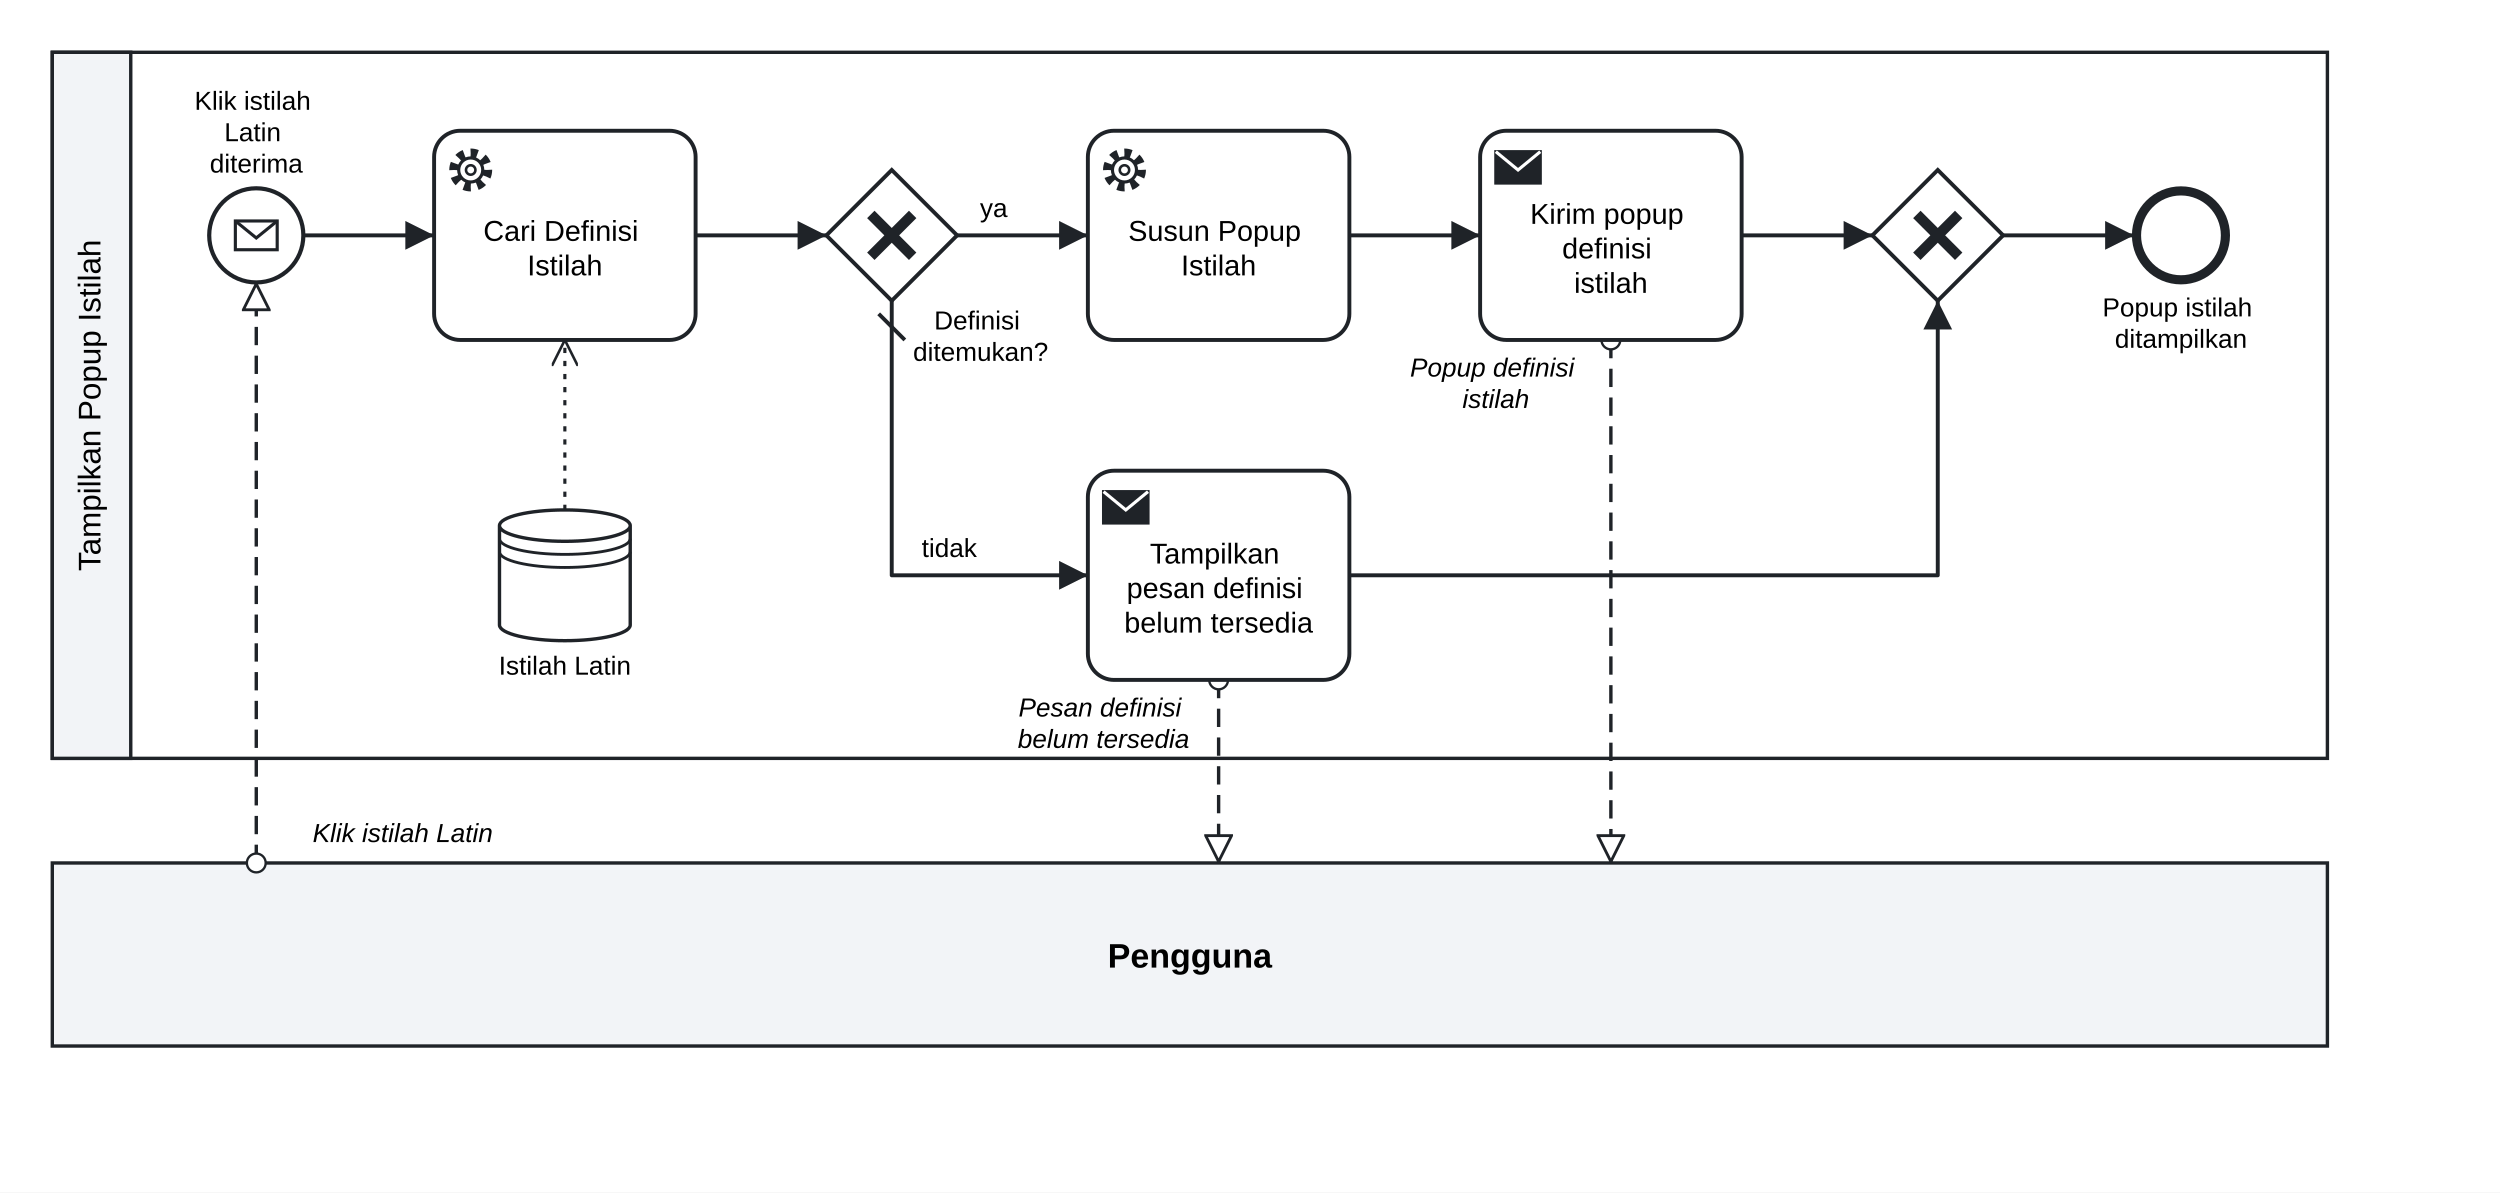
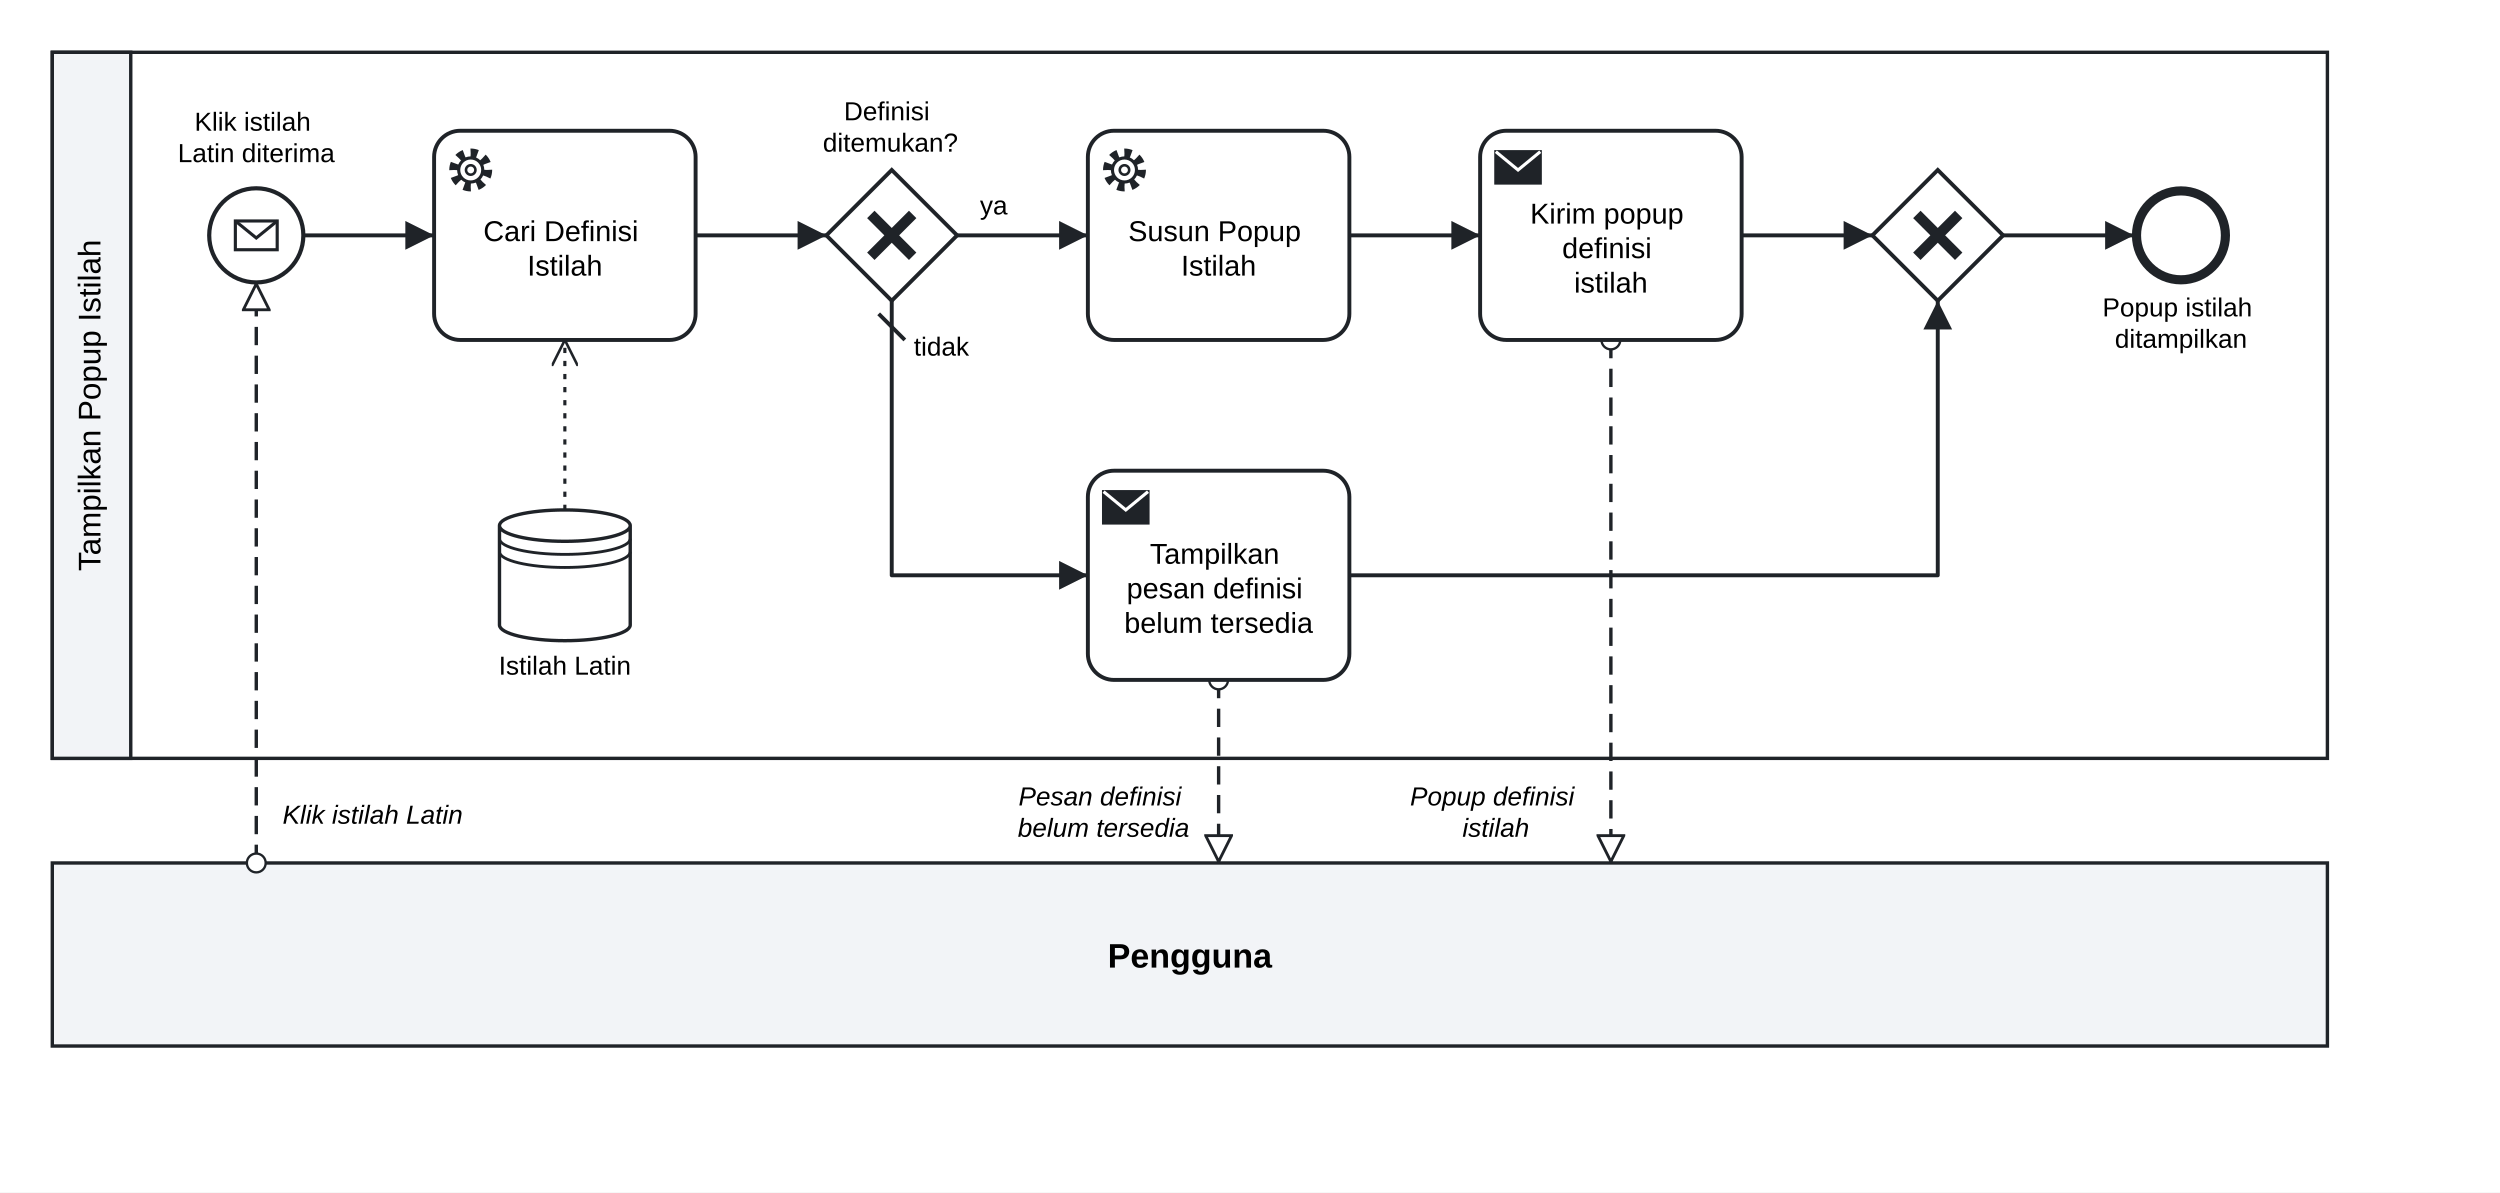
- <svg xmlns="http://www.w3.org/2000/svg" viewBox="-20 -20 956 456" width="956" height="456" font-family="Arial, Helvetica, sans-serif" role="img" aria-labelledby="tok-title tok-desc">
+ <svg xmlns="http://www.w3.org/2000/svg" viewBox="140 60 956 456" width="956" height="456" font-family="Arial, Helvetica, sans-serif" role="img" aria-labelledby="tok-title tok-desc">
  <defs>
    <marker id="seqEnd" viewBox="0 0 10 10" refX="10" refY="5" markerUnits="userSpaceOnUse" markerWidth="11" markerHeight="11" orient="auto">
      <path d="M0,0 L10,5 L0,10 z" fill="#1f2328" />
    </marker>
    <marker id="msgEnd" viewBox="0 0 10 10" refX="10" refY="5" markerUnits="userSpaceOnUse" markerWidth="11" markerHeight="11" orient="auto">
      <path d="M0.5,0.5 L9.5,5 L0.5,9.5 z" fill="#fff" stroke="#1f2328" />
    </marker>
    <marker id="msgStart" viewBox="0 0 10 10" refX="5" refY="5" markerUnits="userSpaceOnUse" markerWidth="9" markerHeight="9">
      <circle cx="5" cy="5" r="4" fill="#fff" stroke="#1f2328" />
    </marker>
    <marker id="assocEnd" viewBox="0 0 10 10" refX="10" refY="5" markerUnits="userSpaceOnUse" markerWidth="10" markerHeight="10" orient="auto">
      <path d="M0,0 L10,5 L0,10" fill="none" stroke="#1f2328" />
    </marker>
  </defs>
-   <rect x="-20" y="-20" width="956" height="456" fill="#fff" />
-   <rect x="0.0" y="0.0" width="870.0" height="270.0" fill="#fff" stroke="#1f2328" stroke-width="1.3" />
-   <rect x="0.0" y="0.0" width="30" height="270.0" fill="#f2f4f7" stroke="#1f2328" stroke-width="1.3" />
-   <g transform="rotate(-90 15.0 135.0)">
-     <text x="15.0" y="135.0" font-size="12" text-anchor="middle" dominant-baseline="middle" transform="translate(0 0.0)">Tampilkan Popup Istilah</text>
+   <rect x="140" y="60" width="956" height="456" fill="#fff" />
+   <rect x="160.0" y="80.0" width="870.0" height="270.0" fill="#fff" stroke="#1f2328" stroke-width="1.3" />
+   <rect x="160.0" y="80.0" width="30" height="270.0" fill="#f2f4f7" stroke="#1f2328" stroke-width="1.3" />
+   <g transform="rotate(-90 175.0 215.0)">
+     <text x="175.0" y="215.0" font-size="12" text-anchor="middle" dominant-baseline="middle" transform="translate(0 0.0)">Tampilkan Popup Istilah</text>
  </g>
-   <rect x="0.0" y="310.0" width="870.0" height="70.0" fill="#f2f4f7" stroke="#1f2328" stroke-width="1.3" />
-   <text x="435.0" y="350.0" font-size="13" text-anchor="middle" font-weight="bold">
-     <tspan x="435.0" dy="0.0">Pengguna</tspan>
+   <rect x="160.0" y="390.0" width="870.0" height="70.0" fill="#f2f4f7" stroke="#1f2328" stroke-width="1.3" />
+   <text x="595.0" y="430.0" font-size="13" text-anchor="middle" font-weight="bold">
+     <tspan x="595.0" dy="0.0">Pengguna</tspan>
  </text>
-   <polyline points="78.0,310.0 78.0,88.0" fill="none" stroke="#1f2328" stroke-width="1.3" stroke-dasharray="7 4" marker-start="url(#msgStart)" marker-end="url(#msgEnd)" />
-   <polyline points="596.0,110.0 596.0,310.0" fill="none" stroke="#1f2328" stroke-width="1.3" stroke-dasharray="7 4" marker-start="url(#msgStart)" marker-end="url(#msgEnd)" />
-   <polyline points="446.0,240.0 446.0,310.0" fill="none" stroke="#1f2328" stroke-width="1.3" stroke-dasharray="7 4" marker-start="url(#msgStart)" marker-end="url(#msgEnd)" />
-   <polyline points="196.0,175.0 196.0,110.0" fill="none" stroke="#1f2328" stroke-width="1.2" stroke-dasharray="2 3" marker-end="url(#assocEnd)" />
-   <polyline points="96.0,70.0 146.0,70.0" fill="none" stroke="#1f2328" stroke-width="1.5" stroke-linejoin="round" marker-end="url(#seqEnd)" />
-   <polyline points="246.0,70.0 296.0,70.0" fill="none" stroke="#1f2328" stroke-width="1.5" stroke-linejoin="round" marker-end="url(#seqEnd)" />
-   <polyline points="346.0,70.0 396.0,70.0" fill="none" stroke="#1f2328" stroke-width="1.5" stroke-linejoin="round" marker-end="url(#seqEnd)" />
-   <polyline points="321.0,95.0 321.0,200.0 396.0,200.0" fill="none" stroke="#1f2328" stroke-width="1.5" stroke-linejoin="round" marker-end="url(#seqEnd)" />
-   <line x1="316.0" y1="100.0" x2="326.0" y2="110.0" stroke="#1f2328" stroke-width="1.5" />
-   <polyline points="496.0,70.0 546.0,70.0" fill="none" stroke="#1f2328" stroke-width="1.5" stroke-linejoin="round" marker-end="url(#seqEnd)" />
-   <polyline points="646.0,70.0 696.0,70.0" fill="none" stroke="#1f2328" stroke-width="1.5" stroke-linejoin="round" marker-end="url(#seqEnd)" />
-   <polyline points="496.0,200.0 721.0,200.0 721.0,95.0" fill="none" stroke="#1f2328" stroke-width="1.5" stroke-linejoin="round" marker-end="url(#seqEnd)" />
-   <polyline points="746.0,70.0 796.0,70.0" fill="none" stroke="#1f2328" stroke-width="1.5" stroke-linejoin="round" marker-end="url(#seqEnd)" />
-   <circle cx="78.0" cy="70.0" r="18" fill="#fff" stroke="#1f2328" stroke-width="1.6" />
-   <rect x="70.0" y="64.5" width="16" height="11" fill="#fff" stroke="#1f2328" stroke-width="1.2" />
-   <polyline points="70.0,64.5 78.0,71.0 86.0,64.5" fill="none" stroke="#1f2328" stroke-width="1.2" />
-   <rect x="146.0" y="30.0" width="100.0" height="80.0" rx="10" fill="#fff" stroke="#1f2328" stroke-width="1.5" />
-   <circle cx="160.0" cy="45.0" r="6.5" fill="none" stroke="#1f2328" stroke-width="3.4" stroke-dasharray="2.6 2.5" />
-   <circle cx="160.0" cy="45.0" r="4.6" fill="#fff" stroke="#1f2328" stroke-width="1.2" />
-   <circle cx="160.0" cy="45.0" r="1.8" fill="none" stroke="#1f2328" stroke-width="1" />
-   <text x="196.0" y="72.1" font-size="11" text-anchor="middle">
-     <tspan x="196.0" dy="0.0">Cari Definisi</tspan>
-     <tspan x="196.0" dy="13.2">Istilah</tspan>
+   <polyline points="238.0,390.0 238.0,168.0" fill="none" stroke="#1f2328" stroke-width="1.3" stroke-dasharray="7 4" marker-start="url(#msgStart)" marker-end="url(#msgEnd)" />
+   <polyline points="756.0,190.0 756.0,390.0" fill="none" stroke="#1f2328" stroke-width="1.3" stroke-dasharray="7 4" marker-start="url(#msgStart)" marker-end="url(#msgEnd)" />
+   <polyline points="606.0,320.0 606.0,390.0" fill="none" stroke="#1f2328" stroke-width="1.3" stroke-dasharray="7 4" marker-start="url(#msgStart)" marker-end="url(#msgEnd)" />
+   <polyline points="356.0,255.0 356.0,190.0" fill="none" stroke="#1f2328" stroke-width="1.2" stroke-dasharray="2 3" marker-end="url(#assocEnd)" />
+   <polyline points="256.0,150.0 306.0,150.0" fill="none" stroke="#1f2328" stroke-width="1.5" stroke-linejoin="round" marker-end="url(#seqEnd)" />
+   <polyline points="406.0,150.0 456.0,150.0" fill="none" stroke="#1f2328" stroke-width="1.5" stroke-linejoin="round" marker-end="url(#seqEnd)" />
+   <polyline points="506.0,150.0 556.0,150.0" fill="none" stroke="#1f2328" stroke-width="1.5" stroke-linejoin="round" marker-end="url(#seqEnd)" />
+   <polyline points="481.0,175.0 481.0,280.0 556.0,280.0" fill="none" stroke="#1f2328" stroke-width="1.5" stroke-linejoin="round" marker-end="url(#seqEnd)" />
+   <line x1="476.0" y1="180.0" x2="486.0" y2="190.0" stroke="#1f2328" stroke-width="1.5" />
+   <polyline points="656.0,150.0 706.0,150.0" fill="none" stroke="#1f2328" stroke-width="1.5" stroke-linejoin="round" marker-end="url(#seqEnd)" />
+   <polyline points="806.0,150.0 856.0,150.0" fill="none" stroke="#1f2328" stroke-width="1.5" stroke-linejoin="round" marker-end="url(#seqEnd)" />
+   <polyline points="656.0,280.0 881.0,280.0 881.0,175.0" fill="none" stroke="#1f2328" stroke-width="1.5" stroke-linejoin="round" marker-end="url(#seqEnd)" />
+   <polyline points="906.0,150.0 956.0,150.0" fill="none" stroke="#1f2328" stroke-width="1.5" stroke-linejoin="round" marker-end="url(#seqEnd)" />
+   <circle cx="238.0" cy="150.0" r="18" fill="#fff" stroke="#1f2328" stroke-width="1.6" />
+   <rect x="230.0" y="144.5" width="16" height="11" fill="#fff" stroke="#1f2328" stroke-width="1.2" />
+   <polyline points="230.0,144.5 238.0,151.0 246.0,144.5" fill="none" stroke="#1f2328" stroke-width="1.2" />
+   <rect x="306.0" y="110.0" width="100.0" height="80.0" rx="10" fill="#fff" stroke="#1f2328" stroke-width="1.5" />
+   <circle cx="320.0" cy="125.0" r="6.5" fill="none" stroke="#1f2328" stroke-width="3.4" stroke-dasharray="2.6 2.5" />
+   <circle cx="320.0" cy="125.0" r="4.6" fill="#fff" stroke="#1f2328" stroke-width="1.2" />
+   <circle cx="320.0" cy="125.0" r="1.8" fill="none" stroke="#1f2328" stroke-width="1" />
+   <text x="356.0" y="152.2" font-size="11" text-anchor="middle">
+     <tspan x="356.0" dy="0.0">Cari Definisi</tspan>
+     <tspan x="356.0" dy="13.2">Istilah</tspan>
  </text>
-   <polygon points="321.0,45.0 346.0,70.0 321.0,95.0 296.0,70.0" fill="#fff" stroke="#1f2328" stroke-width="1.5" />
-   <path d="M313.0,62.0 L329.0,78.0 M329.0,62.0 L313.0,78.0" stroke="#1f2328" stroke-width="4" />
-   <rect x="396.0" y="30.0" width="100.0" height="80.0" rx="10" fill="#fff" stroke="#1f2328" stroke-width="1.5" />
-   <circle cx="410.0" cy="45.0" r="6.5" fill="none" stroke="#1f2328" stroke-width="3.4" stroke-dasharray="2.6 2.5" />
-   <circle cx="410.0" cy="45.0" r="4.6" fill="#fff" stroke="#1f2328" stroke-width="1.2" />
-   <circle cx="410.0" cy="45.0" r="1.8" fill="none" stroke="#1f2328" stroke-width="1" />
-   <text x="446.0" y="72.1" font-size="11" text-anchor="middle">
-     <tspan x="446.0" dy="0.0">Susun Popup</tspan>
-     <tspan x="446.0" dy="13.2">Istilah</tspan>
+   <polygon points="481.0,125.0 506.0,150.0 481.0,175.0 456.0,150.0" fill="#fff" stroke="#1f2328" stroke-width="1.5" />
+   <path d="M473.0,142.0 L489.0,158.0 M489.0,142.0 L473.0,158.0" stroke="#1f2328" stroke-width="4" />
+   <rect x="556.0" y="110.0" width="100.0" height="80.0" rx="10" fill="#fff" stroke="#1f2328" stroke-width="1.5" />
+   <circle cx="570.0" cy="125.0" r="6.5" fill="none" stroke="#1f2328" stroke-width="3.4" stroke-dasharray="2.6 2.5" />
+   <circle cx="570.0" cy="125.0" r="4.6" fill="#fff" stroke="#1f2328" stroke-width="1.2" />
+   <circle cx="570.0" cy="125.0" r="1.8" fill="none" stroke="#1f2328" stroke-width="1" />
+   <text x="606.0" y="152.2" font-size="11" text-anchor="middle">
+     <tspan x="606.0" dy="0.0">Susun Popup</tspan>
+     <tspan x="606.0" dy="13.2">Istilah</tspan>
  </text>
-   <rect x="546.0" y="30.0" width="100.0" height="80.0" rx="10" fill="#fff" stroke="#1f2328" stroke-width="1.5" />
-   <rect x="552.0" y="38.0" width="17" height="12" fill="#1f2328" stroke="#1f2328" stroke-width="1.2" />
-   <polyline points="552.0,38.0 560.5,45.0 569.0,38.0" fill="none" stroke="#fff" stroke-width="1.2" />
-   <text x="596.0" y="65.6" font-size="11" text-anchor="middle">
-     <tspan x="596.0" dy="0.0">Kirim popup</tspan>
-     <tspan x="596.0" dy="13.2">definisi</tspan>
-     <tspan x="596.0" dy="13.2">istilah</tspan>
+   <rect x="706.0" y="110.0" width="100.0" height="80.0" rx="10" fill="#fff" stroke="#1f2328" stroke-width="1.5" />
+   <rect x="712.0" y="118.0" width="17" height="12" fill="#1f2328" stroke="#1f2328" stroke-width="1.2" />
+   <polyline points="712.0,118.0 720.5,125.0 729.0,118.0" fill="none" stroke="#fff" stroke-width="1.2" />
+   <text x="756.0" y="145.5" font-size="11" text-anchor="middle">
+     <tspan x="756.0" dy="0.0">Kirim popup</tspan>
+     <tspan x="756.0" dy="13.2">definisi</tspan>
+     <tspan x="756.0" dy="13.2">istilah</tspan>
  </text>
-   <rect x="396.0" y="160.0" width="100.0" height="80.0" rx="10" fill="#fff" stroke="#1f2328" stroke-width="1.5" />
-   <rect x="402.0" y="168.0" width="17" height="12" fill="#1f2328" stroke="#1f2328" stroke-width="1.2" />
-   <polyline points="402.0,168.0 410.5,175.0 419.0,168.0" fill="none" stroke="#fff" stroke-width="1.2" />
-   <text x="446.0" y="195.5" font-size="11" text-anchor="middle">
-     <tspan x="446.0" dy="0.0">Tampilkan</tspan>
-     <tspan x="446.0" dy="13.2">pesan definisi</tspan>
-     <tspan x="446.0" dy="13.2">belum tersedia</tspan>
+   <rect x="556.0" y="240.0" width="100.0" height="80.0" rx="10" fill="#fff" stroke="#1f2328" stroke-width="1.5" />
+   <rect x="562.0" y="248.0" width="17" height="12" fill="#1f2328" stroke="#1f2328" stroke-width="1.2" />
+   <polyline points="562.0,248.0 570.5,255.0 579.0,248.0" fill="none" stroke="#fff" stroke-width="1.2" />
+   <text x="606.0" y="275.6" font-size="11" text-anchor="middle">
+     <tspan x="606.0" dy="0.0">Tampilkan</tspan>
+     <tspan x="606.0" dy="13.2">pesan definisi</tspan>
+     <tspan x="606.0" dy="13.2">belum tersedia</tspan>
  </text>
-   <polygon points="721.0,45.0 746.0,70.0 721.0,95.0 696.0,70.0" fill="#fff" stroke="#1f2328" stroke-width="1.5" />
-   <path d="M713.0,62.0 L729.0,78.0 M729.0,62.0 L713.0,78.0" stroke="#1f2328" stroke-width="4" />
-   <circle cx="814.0" cy="70.0" r="17" fill="#fff" stroke="#1f2328" stroke-width="3.5" />
-   <path d="M171.0,181.0 a25.0,6 0 0 0 50.0,0 a25.0,6 0 0 0 -50.0,0 v38.0 a25.0,6 0 0 0 50.0,0 v-38.0" fill="#fff" stroke="#1f2328" stroke-width="1.3" />
-   <path d="M171.0,186.0 a25.0,6 0 0 0 50.0,0 M171.0,191.0 a25.0,6 0 0 0 50.0,0" fill="none" stroke="#1f2328" stroke-width="1.1" />
-   <text x="134.0" y="302.0" font-size="10" text-anchor="middle" font-style="italic">
-     <tspan x="134.0" dy="0.0">Klik istilah Latin</tspan>
+   <polygon points="881.0,125.0 906.0,150.0 881.0,175.0 856.0,150.0" fill="#fff" stroke="#1f2328" stroke-width="1.5" />
+   <path d="M873.0,142.0 L889.0,158.0 M889.0,142.0 L873.0,158.0" stroke="#1f2328" stroke-width="4" />
+   <circle cx="974.0" cy="150.0" r="17" fill="#fff" stroke="#1f2328" stroke-width="3.5" />
+   <path d="M331.0,261.0 a25.0,6 0 0 0 50.0,0 a25.0,6 0 0 0 -50.0,0 v38.0 a25.0,6 0 0 0 50.0,0 v-38.0" fill="#fff" stroke="#1f2328" stroke-width="1.3" />
+   <path d="M331.0,266.0 a25.0,6 0 0 0 50.0,0 M331.0,271.0 a25.0,6 0 0 0 50.0,0" fill="none" stroke="#1f2328" stroke-width="1.1" />
+   <text x="282.5" y="375.0" font-size="10" text-anchor="middle" font-style="italic">
+     <tspan x="282.5" dy="0.0">Klik istilah Latin</tspan>
  </text>
-   <text x="552.0" y="124.0" font-size="10" text-anchor="middle" font-style="italic">
-     <tspan x="552.0" dy="0.0">Popup definisi</tspan>
-     <tspan x="552.0" dy="12.0">istilah</tspan>
+   <text x="712.0" y="368.0" font-size="10" text-anchor="middle" font-style="italic">
+     <tspan x="712.0" dy="0.0">Popup definisi</tspan>
+     <tspan x="712.0" dy="12.0">istilah</tspan>
  </text>
-   <text x="402.0" y="254.0" font-size="10" text-anchor="middle" font-style="italic">
-     <tspan x="402.0" dy="0.0">Pesan definisi</tspan>
-     <tspan x="402.0" dy="12.0">belum tersedia</tspan>
+   <text x="562.0" y="368.0" font-size="10" text-anchor="middle" font-style="italic">
+     <tspan x="562.0" dy="0.0">Pesan definisi</tspan>
+     <tspan x="562.0" dy="12.0">belum tersedia</tspan>
  </text>
-   <text x="360.0" y="63.0" font-size="10" text-anchor="middle">
-     <tspan x="360.0" dy="0.0">ya</tspan>
+   <text x="520.0" y="142.0" font-size="10" text-anchor="middle">
+     <tspan x="520.0" dy="0.0">ya</tspan>
  </text>
-   <text x="343.0" y="193.0" font-size="10" text-anchor="middle">
-     <tspan x="343.0" dy="0.0">tidak</tspan>
+   <text x="500.0" y="196.0" font-size="10" text-anchor="middle">
+     <tspan x="500.0" dy="0.0">tidak</tspan>
  </text>
-   <text x="78.0" y="22.0" font-size="10" text-anchor="middle">
-     <tspan x="78.0" dy="0.0">Klik istilah</tspan>
-     <tspan x="78.0" dy="12.0">Latin</tspan>
-     <tspan x="78.0" dy="12.0">diterima</tspan>
+   <text x="238.0" y="110.0" font-size="10" text-anchor="middle">
+     <tspan x="238.0" dy="0.0">Klik istilah</tspan>
+     <tspan x="238.0" dy="12.0">Latin diterima</tspan>
  </text>
-   <text x="355.0" y="106.0" font-size="10" text-anchor="middle">
-     <tspan x="355.0" dy="0.0">Definisi</tspan>
-     <tspan x="355.0" dy="12.0">ditemukan?</tspan>
+   <text x="480.5" y="106.0" font-size="10" text-anchor="middle">
+     <tspan x="480.5" dy="0.0">Definisi</tspan>
+     <tspan x="480.5" dy="12.0">ditemukan?</tspan>
  </text>
-   <text x="814.0" y="101.0" font-size="10" text-anchor="middle">
-     <tspan x="814.0" dy="0.0">Popup istilah</tspan>
-     <tspan x="814.0" dy="12.0">ditampilkan</tspan>
+   <text x="974.0" y="181.0" font-size="10" text-anchor="middle">
+     <tspan x="974.0" dy="0.0">Popup istilah</tspan>
+     <tspan x="974.0" dy="12.0">ditampilkan</tspan>
  </text>
-   <text x="196.0" y="238.0" font-size="10" text-anchor="middle">
-     <tspan x="196.0" dy="0.0">Istilah Latin</tspan>
+   <text x="356.0" y="318.0" font-size="10" text-anchor="middle">
+     <tspan x="356.0" dy="0.0">Istilah Latin</tspan>
  </text>
</svg>
